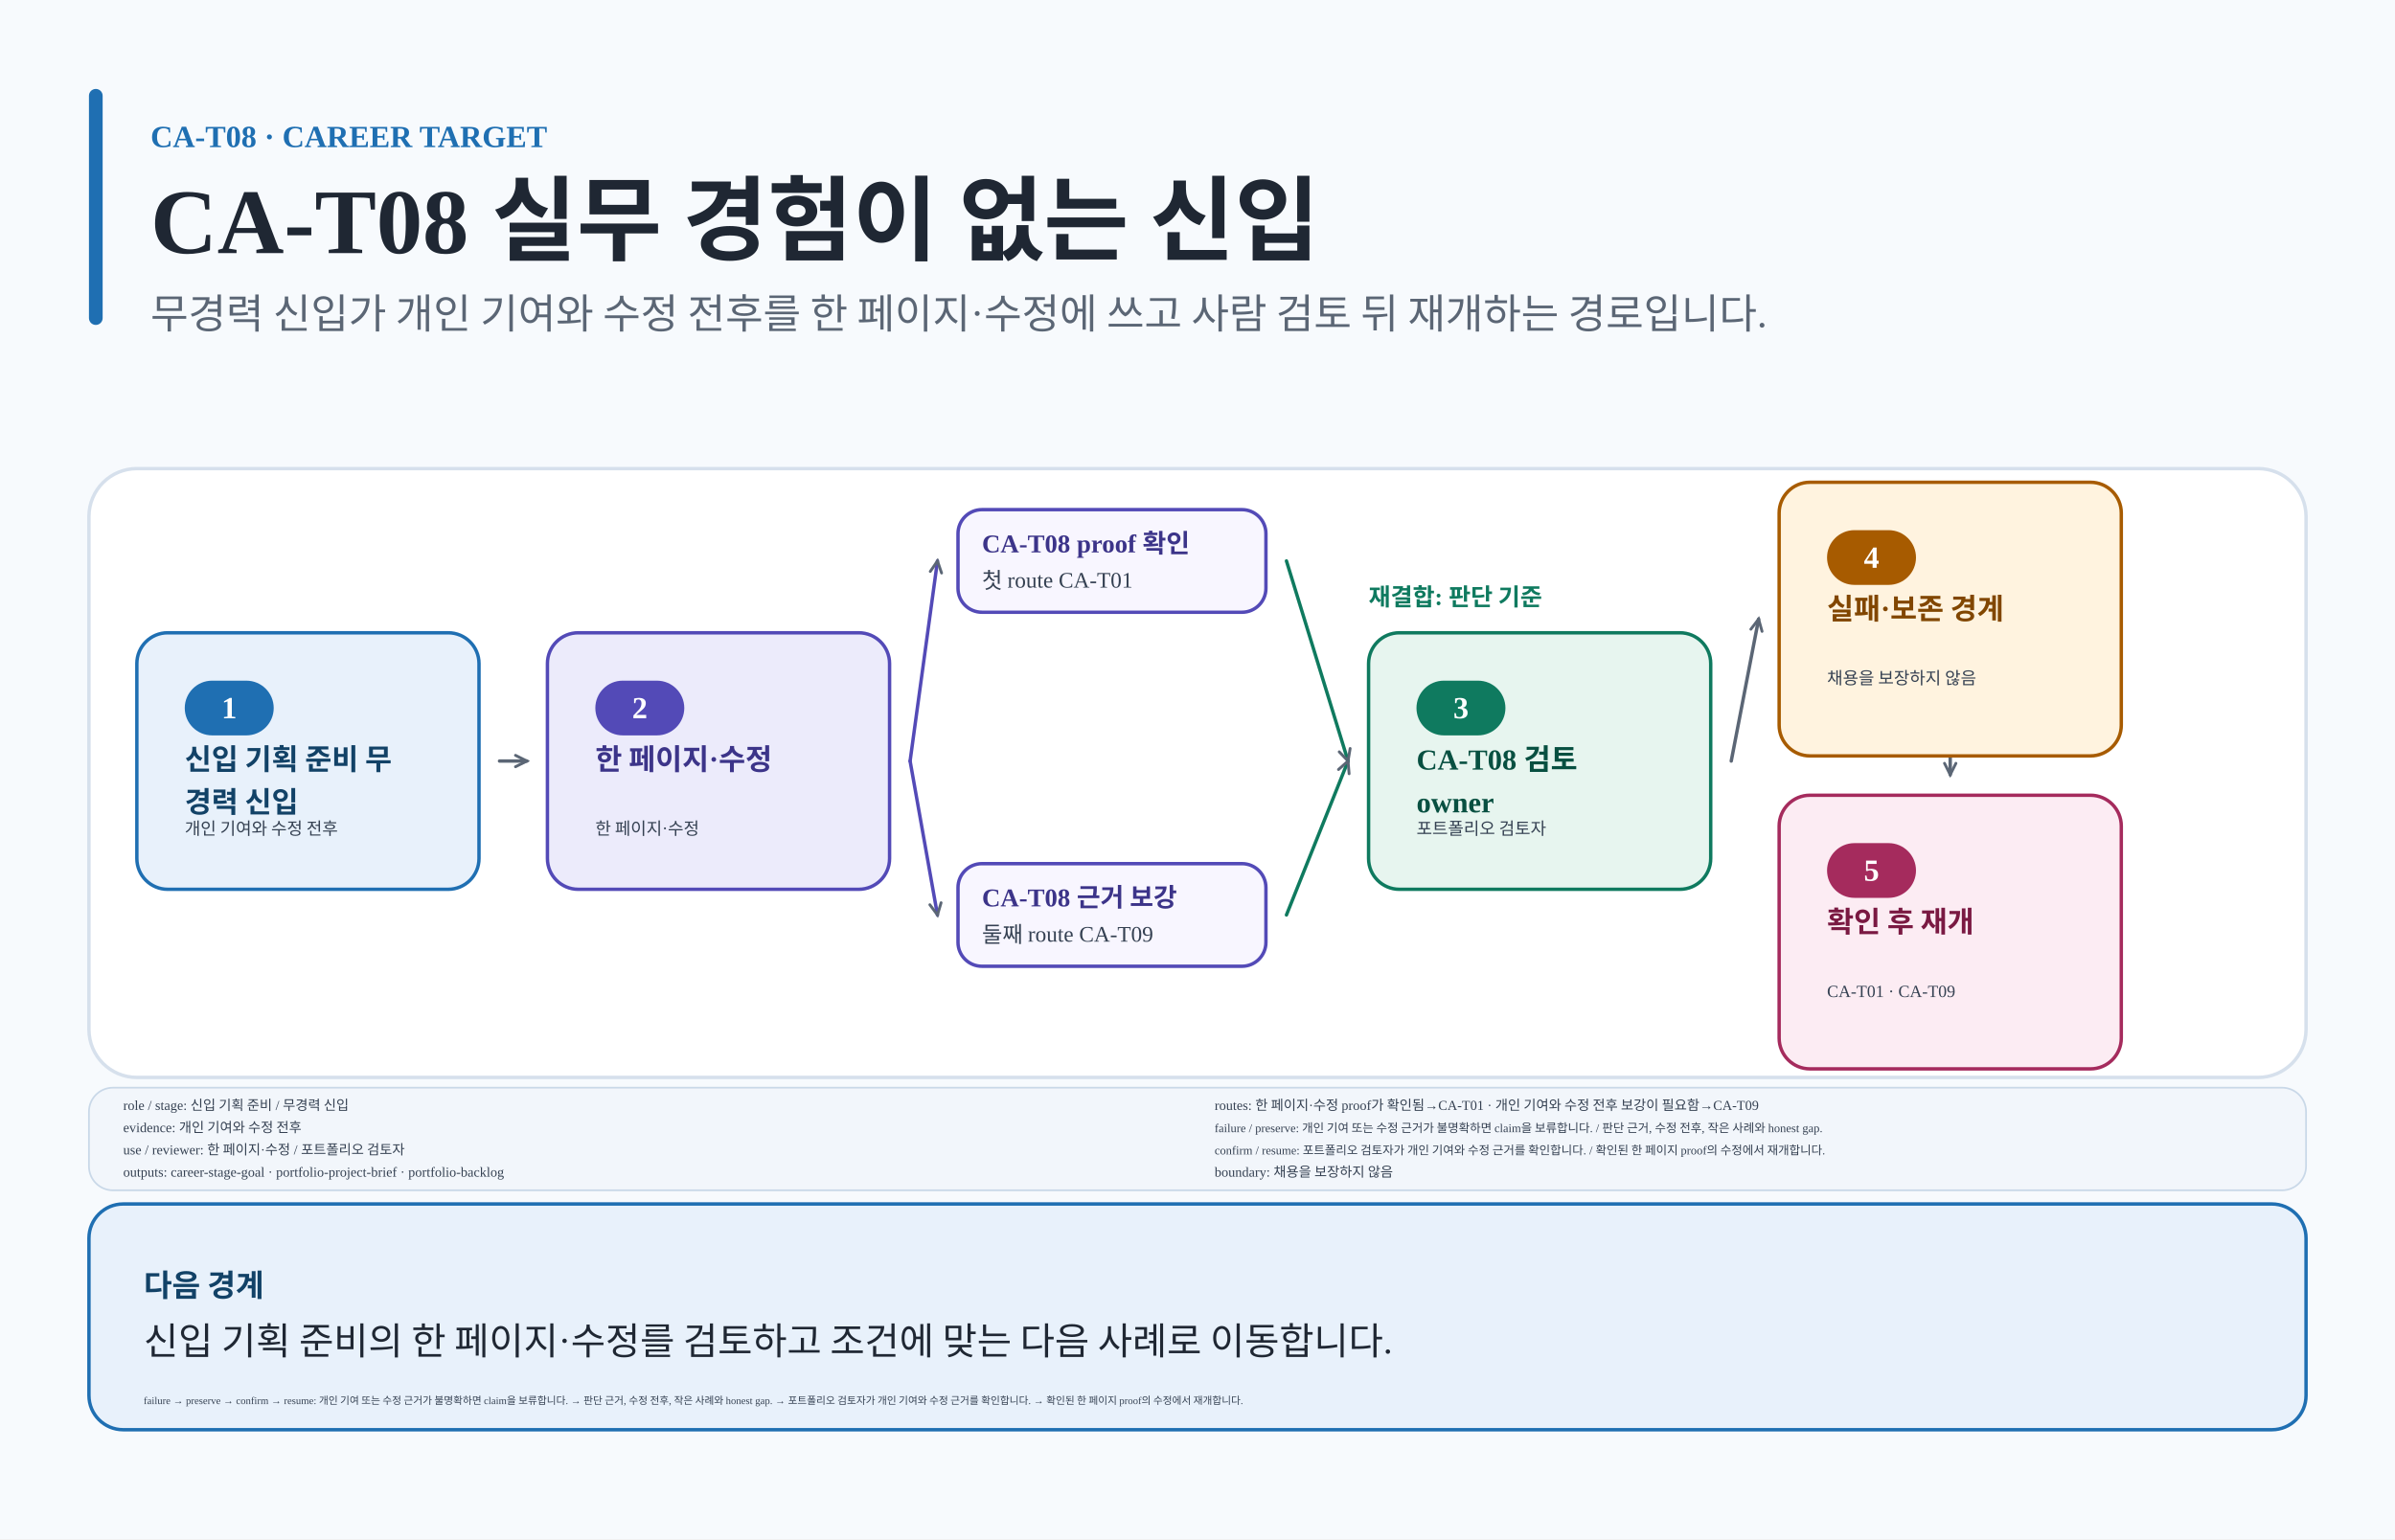
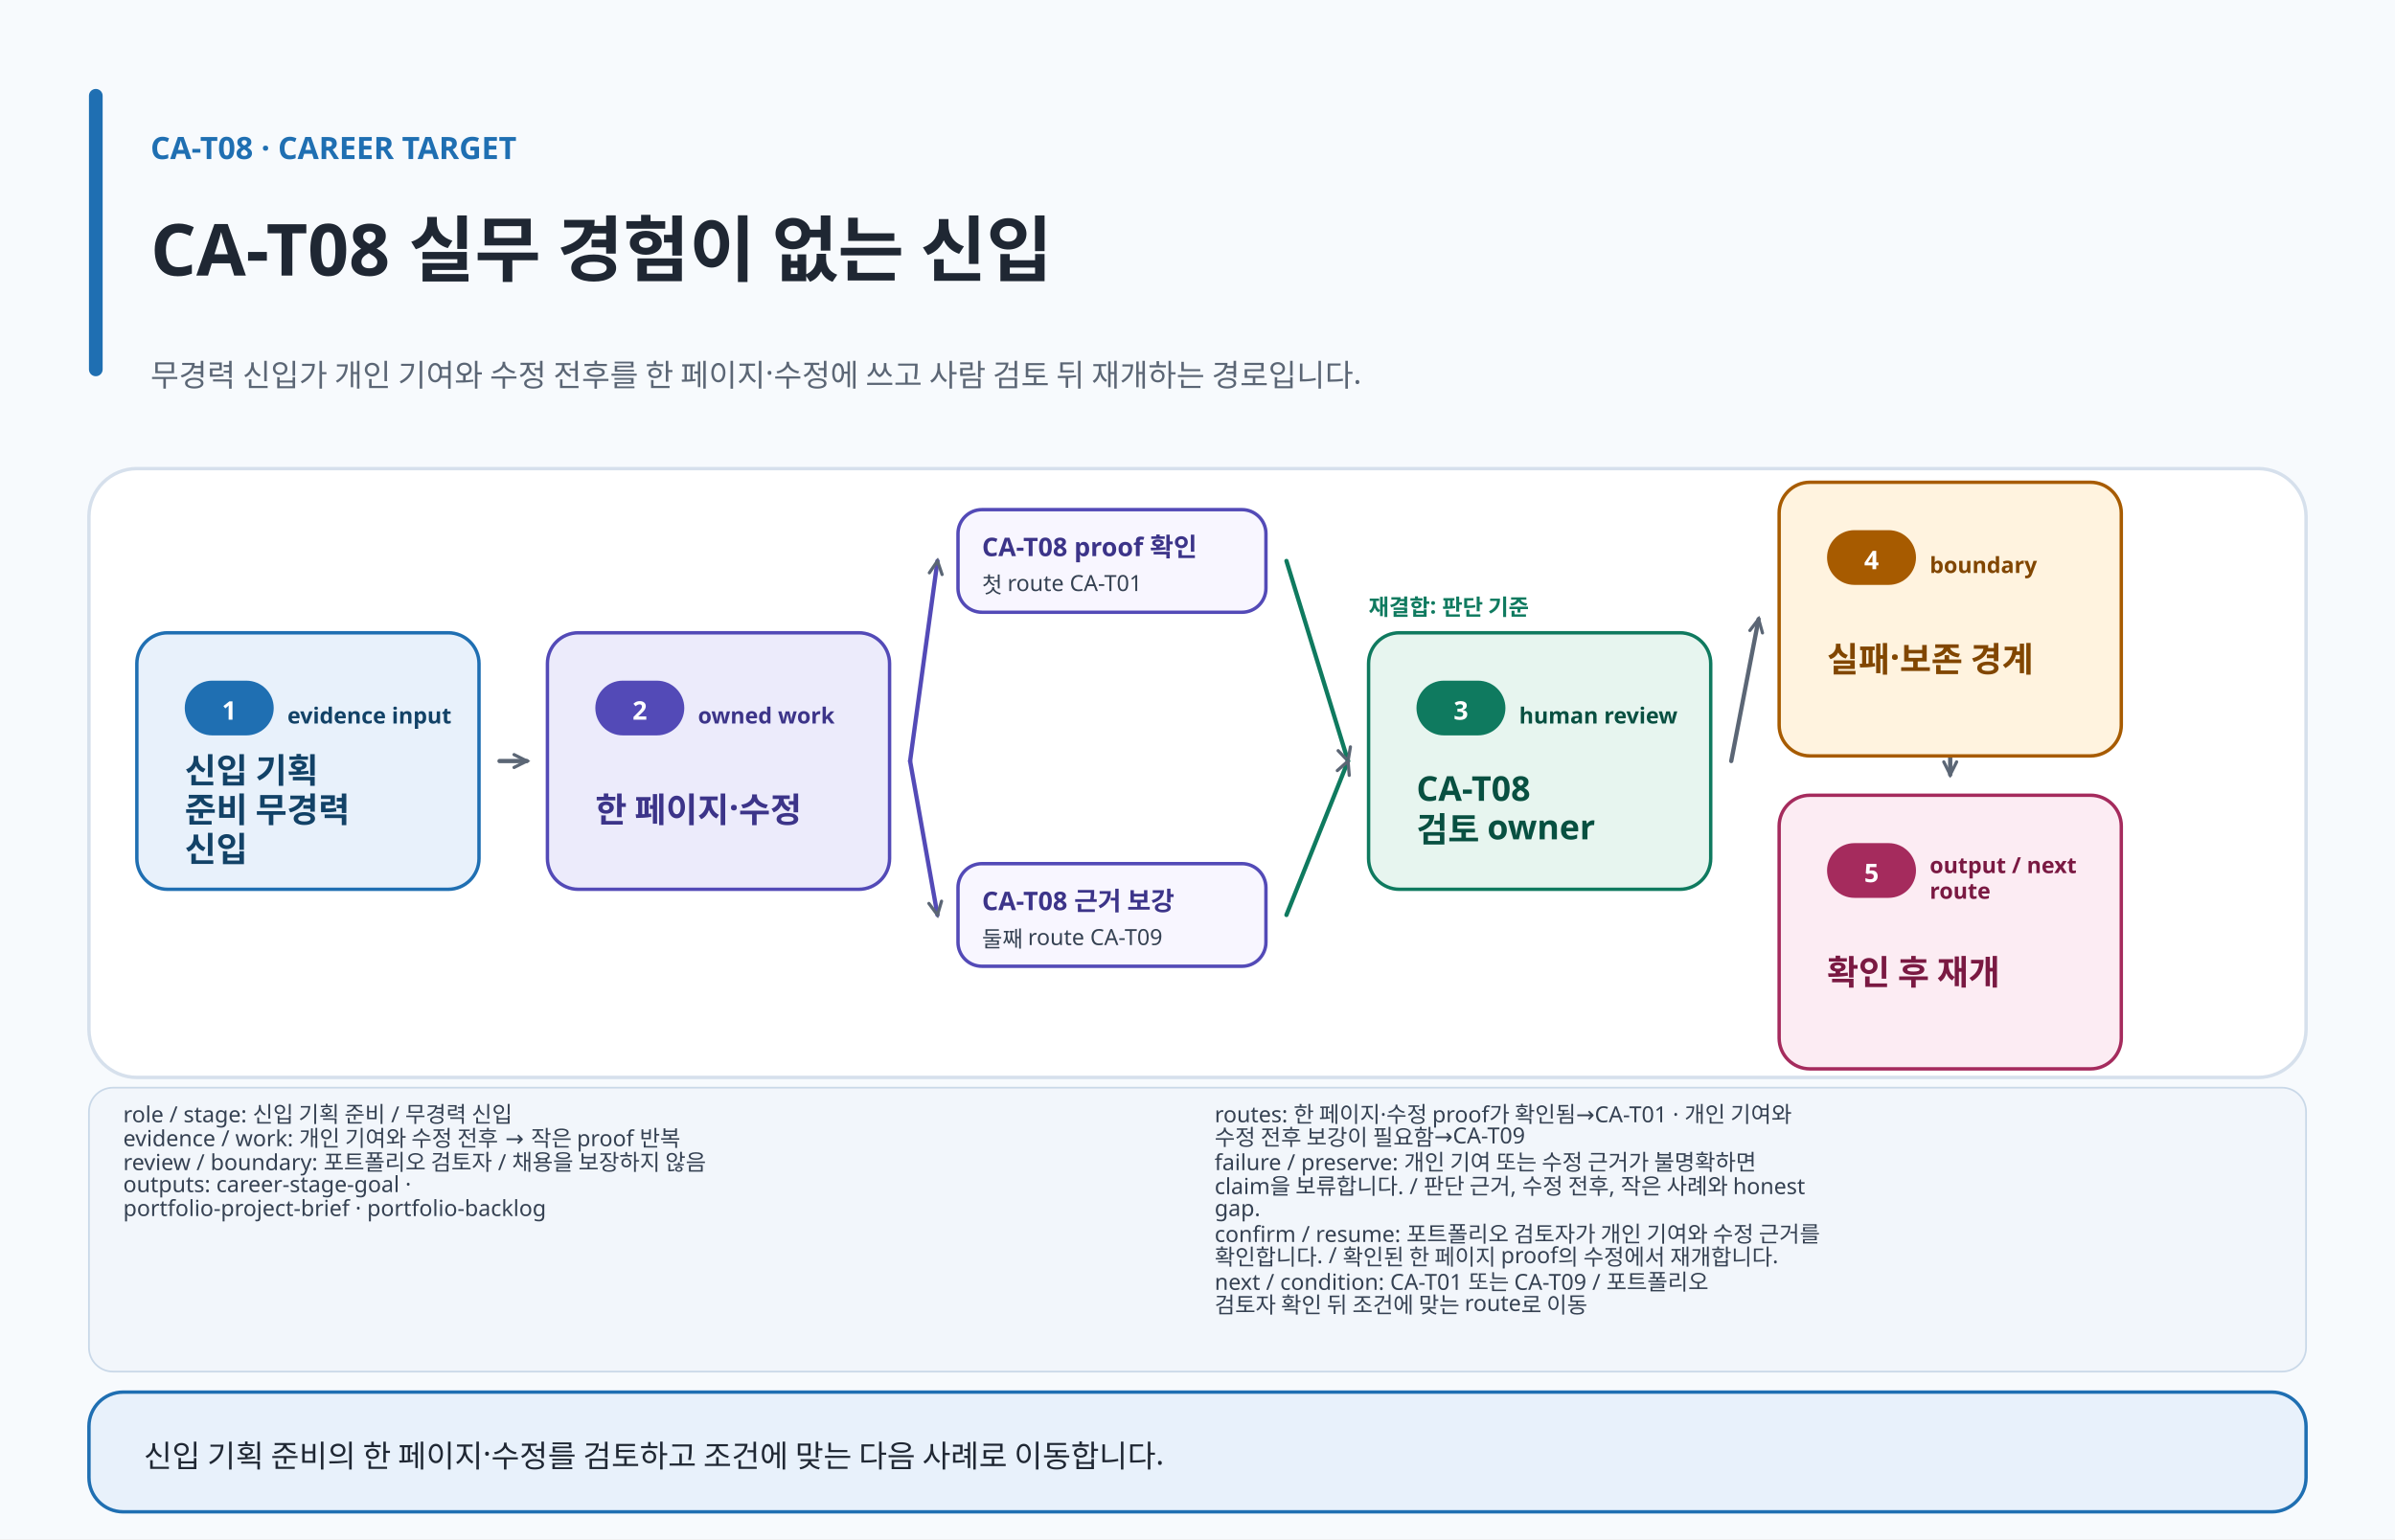
- <svg xmlns="http://www.w3.org/2000/svg" viewBox="0 0 1400 900" width="1400" height="900" role="img" aria-label="실무 경험이 없는 신입의 판단과 반복 개선 증거 흐름">
+ <svg xmlns="http://www.w3.org/2000/svg" viewBox="0 0 1400 900" width="1400" height="900" role="img" aria-label="실무 경험이 없는 신입의 판단과 반복 개선 증거 흐름" style="font-family:Pretendard,'Apple SD Gothic Neo','Malgun Gothic','Noto Sans KR',sans-serif">
  <defs>
-     <marker id="open-arrow" viewBox="0 0 12 12" refX="10" refY="6" markerWidth="10" markerHeight="10" markerUnits="userSpaceOnUse" orient="auto">
+     <marker id="open-arrow" viewBox="0 0 12 12" refX="10" refY="6" markerWidth="11.25" markerHeight="11.25" markerUnits="userSpaceOnUse" orient="auto">
      <path d="M 2 2 L 10 6 L 2 10" fill="none" stroke="#5B6675" stroke-width="2" stroke-linecap="round" />
    </marker>
  </defs>
  <rect width="1400" height="900" fill="#F7FAFD" />
-   <rect x="52" y="52" width="8" height="138" rx="4" fill="#1F6FB2" />
-   <text x="88" y="86" fill="#1F6FB2" font-size="18" font-weight="700">CA-T08 · CAREER TARGET</text>
-   <text x="88" y="148" fill="#1F2733" font-size="54" font-weight="700">CA-T08 실무 경험이 없는 신입</text>
-   <text x="88" y="192" fill="#5B6675" font-size="24" textLength="1220" lengthAdjust="spacingAndGlyphs">무경력 신입가 개인 기여와 수정 전후를 한 페이지·수정에 쓰고 사람 검토 뒤 재개하는 경로입니다.</text>
+   <rect x="52" y="52" width="8" height="168" rx="4" fill="#1F6FB2" />
+   <text data-text-role="eyebrow" x="88" y="86" text-anchor="start" dominant-baseline="central" fill="#1F6FB2" font-size="18" font-weight="700">
+     <tspan x="88" dy="0">CA-T08 · CAREER TARGET</tspan>
+   </text>
+   <text data-text-role="title" x="88" y="141" text-anchor="start" dominant-baseline="central" fill="#1F2733" font-size="42" font-weight="700">
+     <tspan x="88" dy="0">CA-T08 실무 경험이 없는 신입</tspan>
+   </text>
+   <text data-text-role="description" x="88" y="218" text-anchor="start" dominant-baseline="central" fill="#5B6675" font-size="18" font-weight="400">
+     <tspan x="88" dy="0">무경력 신입가 개인 기여와 수정 전후를 한 페이지·수정에 쓰고 사람 검토 뒤 재개하는 경로입니다.</tspan>
+   </text>
  <rect x="52" y="274" width="1296" height="356" rx="28" fill="#FFFFFF" stroke="#D6E0EC" stroke-width="2" />
-   <path d="M 292 445 L 308 445" fill="none" stroke="#5B6675" stroke-width="2" stroke-linecap="round" marker-end="url(#open-arrow)" />
-   <path d="M 1012 445 L 1028 362" fill="none" stroke="#5B6675" stroke-width="2" stroke-linecap="round" marker-end="url(#open-arrow)" />
-   <path d="M 1140 442 L 1140 453" fill="none" stroke="#5B6675" stroke-width="2" stroke-linecap="round" marker-end="url(#open-arrow)" />
-   <path class="decision-branch" d="M 532 445 L 548 328" fill="none" stroke="#534AB7" stroke-width="2" stroke-linecap="round" marker-end="url(#open-arrow)" />
+   <path d="M 292 445 L 308 445" fill="none" stroke="#5B6675" stroke-width="2.5" stroke-linecap="round" marker-end="url(#open-arrow)" />
+   <path d="M 1012 445 L 1028 362" fill="none" stroke="#5B6675" stroke-width="2.5" stroke-linecap="round" marker-end="url(#open-arrow)" />
+   <path d="M 1140 442 L 1140 453" fill="none" stroke="#5B6675" stroke-width="2.5" stroke-linecap="round" marker-end="url(#open-arrow)" />
+   <path class="decision-branch" d="M 532 445 L 548 328" fill="none" stroke="#534AB7" stroke-width="2.5" stroke-linecap="round" marker-end="url(#open-arrow)" />
  <g class="decision-branch" aria-label="선택지 1: CA-T08 proof 확인">
    <rect x="560" y="298" width="180" height="60" rx="14" fill="#F8F6FF" stroke="#534AB7" stroke-width="2" />
-     <text x="574" y="323" fill="#3C3489" font-size="15" font-weight="700">CA-T08 proof 확인</text>
-     <text x="574" y="344" fill="#354152" font-size="13">첫 route CA-T01</text>
+     <text data-text-role="card-body" x="574" y="318" text-anchor="start" dominant-baseline="central" fill="#3C3489" font-size="15" font-weight="700">
+       <tspan x="574" dy="0">CA-T08 proof 확인</tspan>
+     </text>
+     <text data-text-role="caption" x="574" y="341" text-anchor="start" dominant-baseline="central" fill="#354152" font-size="13" font-weight="400">
+       <tspan x="574" dy="0">첫 route CA-T01</tspan>
+     </text>
  </g>
-   <path class="decision-branch" d="M 752 328 L 788 445" fill="none" stroke="#0F7A5F" stroke-width="2" stroke-linecap="round" marker-end="url(#open-arrow)" />
-   <path class="decision-branch" d="M 532 445 L 548 535" fill="none" stroke="#534AB7" stroke-width="2" stroke-linecap="round" marker-end="url(#open-arrow)" />
+   <path class="decision-branch" d="M 752 328 L 788 445" fill="none" stroke="#0F7A5F" stroke-width="2.5" stroke-linecap="round" marker-end="url(#open-arrow)" />
+   <path class="decision-branch" d="M 532 445 L 548 535" fill="none" stroke="#534AB7" stroke-width="2.5" stroke-linecap="round" marker-end="url(#open-arrow)" />
  <g class="decision-branch" aria-label="선택지 2: CA-T08 근거 보강">
    <rect x="560" y="505" width="180" height="60" rx="14" fill="#F8F6FF" stroke="#534AB7" stroke-width="2" />
-     <text x="574" y="530" fill="#3C3489" font-size="15" font-weight="700">CA-T08 근거 보강</text>
-     <text x="574" y="551" fill="#354152" font-size="13">둘째 route CA-T09</text>
+     <text data-text-role="card-body" x="574" y="525" text-anchor="start" dominant-baseline="central" fill="#3C3489" font-size="15" font-weight="700">
+       <tspan x="574" dy="0">CA-T08 근거 보강</tspan>
+     </text>
+     <text data-text-role="caption" x="574" y="548" text-anchor="start" dominant-baseline="central" fill="#354152" font-size="13" font-weight="400">
+       <tspan x="574" dy="0">둘째 route CA-T09</tspan>
+     </text>
  </g>
-   <path class="decision-branch" d="M 752 535 L 788 445" fill="none" stroke="#0F7A5F" stroke-width="2" stroke-linecap="round" marker-end="url(#open-arrow)" />
-   <text x="800" y="354" fill="#0F7A5F" font-size="14" font-weight="700">재결합: 판단 기준</text>
+   <path class="decision-branch" d="M 752 535 L 788 445" fill="none" stroke="#0F7A5F" stroke-width="2.5" stroke-linecap="round" marker-end="url(#open-arrow)" />
+   <text data-text-role="caption" x="800" y="354" text-anchor="start" dominant-baseline="central" fill="#0F7A5F" font-size="13" font-weight="700">
+     <tspan x="800" dy="0">재결합: 판단 기준</tspan>
+   </text>
  <g aria-label="읽기 순서 1: 신입 기획 준비 무경력 신입">
    <rect x="80" y="370" width="200" height="150" rx="18" fill="#E8F1FB" stroke="#1F6FB2" stroke-width="2" />
    <rect x="108" y="398" width="52" height="32" rx="16" fill="#1F6FB2" />
-     <text x="134" y="420" text-anchor="middle" fill="#FFFFFF" font-size="18" font-weight="700">1</text>
-     <text x="108" y="450" fill="#124267" font-size="17" font-weight="700">신입 기획 준비 무</text>
-     <text x="108" y="475" fill="#124267" font-size="17" font-weight="700">경력 신입</text>
-     <text x="108" y="488" fill="#354152" font-size="10" textLength="164" lengthAdjust="spacingAndGlyphs">개인 기여와 수정 전후</text>
+     <text data-text-role="caption" x="134" y="415" text-anchor="middle" dominant-baseline="central" fill="#FFFFFF" font-size="15" font-weight="700">
+       <tspan x="134" dy="0">1</tspan>
+     </text>
+     <text data-text-role="caption" x="168" y="418" text-anchor="start" dominant-baseline="central" fill="#124267" font-size="13" font-weight="700">
+       <tspan x="168" dy="0">evidence input</tspan>
+     </text>
+     <text data-text-role="card-title" x="108" y="449" text-anchor="start" dominant-baseline="central" fill="#124267" font-size="20" font-weight="700">
+       <tspan x="108" dy="0">신입 기획</tspan>
+       <tspan x="108" dy="23">준비 무경력</tspan>
+       <tspan x="108" dy="23">신입</tspan>
+     </text>
  </g>
  <g aria-label="읽기 순서 2: 한 페이지·수정">
    <rect x="320" y="370" width="200" height="150" rx="18" fill="#ECEBFB" stroke="#534AB7" stroke-width="2" />
    <rect x="348" y="398" width="52" height="32" rx="16" fill="#534AB7" />
-     <text x="374" y="420" text-anchor="middle" fill="#FFFFFF" font-size="18" font-weight="700">2</text>
-     <text x="348" y="450" fill="#3C3489" font-size="17" font-weight="700">한 페이지·수정</text>
-     <text x="348" y="488" fill="#354152" font-size="10" textLength="164" lengthAdjust="spacingAndGlyphs">한 페이지·수정</text>
+     <text data-text-role="caption" x="374" y="415" text-anchor="middle" dominant-baseline="central" fill="#FFFFFF" font-size="15" font-weight="700">
+       <tspan x="374" dy="0">2</tspan>
+     </text>
+     <text data-text-role="caption" x="408" y="418" text-anchor="start" dominant-baseline="central" fill="#3C3489" font-size="13" font-weight="700">
+       <tspan x="408" dy="0">owned work</tspan>
+     </text>
+     <text data-text-role="card-title" x="348" y="472" text-anchor="start" dominant-baseline="central" fill="#3C3489" font-size="20" font-weight="700">
+       <tspan x="348" dy="0">한 페이지·수정</tspan>
+     </text>
  </g>
  <g aria-label="읽기 순서 3: CA-T08 검토 owner">
    <rect x="800" y="370" width="200" height="150" rx="18" fill="#E7F5EF" stroke="#0F7A5F" stroke-width="2" />
    <rect x="828" y="398" width="52" height="32" rx="16" fill="#0F7A5F" />
-     <text x="854" y="420" text-anchor="middle" fill="#FFFFFF" font-size="18" font-weight="700">3</text>
-     <text x="828" y="450" fill="#085041" font-size="17" font-weight="700">CA-T08 검토 </text>
-     <text x="828" y="475" fill="#085041" font-size="17" font-weight="700">owner</text>
-     <text x="828" y="488" fill="#354152" font-size="10" textLength="164" lengthAdjust="spacingAndGlyphs">포트폴리오 검토자</text>
+     <text data-text-role="caption" x="854" y="415" text-anchor="middle" dominant-baseline="central" fill="#FFFFFF" font-size="15" font-weight="700">
+       <tspan x="854" dy="0">3</tspan>
+     </text>
+     <text data-text-role="caption" x="888" y="418" text-anchor="start" dominant-baseline="central" fill="#085041" font-size="13" font-weight="700">
+       <tspan x="888" dy="0">human review</tspan>
+     </text>
+     <text data-text-role="card-title" x="828" y="460.5" text-anchor="start" dominant-baseline="central" fill="#085041" font-size="20" font-weight="700">
+       <tspan x="828" dy="0">CA-T08</tspan>
+       <tspan x="828" dy="23">검토 owner</tspan>
+     </text>
  </g>
  <g aria-label="읽기 순서 4: 실패·보존 경계">
    <rect x="1040" y="282" width="200" height="160" rx="18" fill="#FFF3DF" stroke="#A75B00" stroke-width="2" />
    <rect x="1068" y="310" width="52" height="32" rx="16" fill="#A75B00" />
-     <text x="1094" y="332" text-anchor="middle" fill="#FFFFFF" font-size="18" font-weight="700">4</text>
-     <text x="1068" y="362" fill="#814600" font-size="17" font-weight="700">실패·보존 경계</text>
-     <text x="1068" y="400" fill="#354152" font-size="10" textLength="164" lengthAdjust="spacingAndGlyphs">채용을 보장하지 않음</text>
+     <text data-text-role="caption" x="1094" y="327" text-anchor="middle" dominant-baseline="central" fill="#FFFFFF" font-size="15" font-weight="700">
+       <tspan x="1094" dy="0">4</tspan>
+     </text>
+     <text data-text-role="caption" x="1128" y="330" text-anchor="start" dominant-baseline="central" fill="#814600" font-size="13" font-weight="700">
+       <tspan x="1128" dy="0">boundary</tspan>
+     </text>
+     <text data-text-role="card-title" x="1068" y="384" text-anchor="start" dominant-baseline="central" fill="#814600" font-size="20" font-weight="700">
+       <tspan x="1068" dy="0">실패·보존 경계</tspan>
+     </text>
  </g>
  <g aria-label="읽기 순서 5: 확인 후 재개">
    <rect x="1040" y="465" width="200" height="160" rx="18" fill="#FCECF3" stroke="#A52B5D" stroke-width="2" />
    <rect x="1068" y="493" width="52" height="32" rx="16" fill="#A52B5D" />
-     <text x="1094" y="515" text-anchor="middle" fill="#FFFFFF" font-size="18" font-weight="700">5</text>
-     <text x="1068" y="545" fill="#7A1942" font-size="17" font-weight="700">확인 후 재개</text>
-     <text x="1068" y="583" fill="#354152" font-size="10" textLength="164" lengthAdjust="spacingAndGlyphs">CA-T01 · CA-T09</text>
+     <text data-text-role="caption" x="1094" y="510" text-anchor="middle" dominant-baseline="central" fill="#FFFFFF" font-size="15" font-weight="700">
+       <tspan x="1094" dy="0">5</tspan>
+     </text>
+     <text data-text-role="caption" x="1128" y="505.5" text-anchor="start" dominant-baseline="central" fill="#7A1942" font-size="13" font-weight="700">
+       <tspan x="1128" dy="0">output / next</tspan>
+       <tspan x="1128" dy="15">route</tspan>
+     </text>
+     <text data-text-role="card-title" x="1068" y="567" text-anchor="start" dominant-baseline="central" fill="#7A1942" font-size="20" font-weight="700">
+       <tspan x="1068" dy="0">확인 후 재개</tspan>
+     </text>
  </g>
-   <rect x="52" y="636" width="1296" height="60" rx="14" fill="#F2F6FB" stroke="#C9D8E8" stroke-width="1" />
-   <text x="72" y="649" fill="#354152" font-size="8">role / stage: 신입 기획 준비 / 무경력 신입</text>
-   <text x="72" y="662" fill="#354152" font-size="8">evidence: 개인 기여와 수정 전후</text>
-   <text x="72" y="675" fill="#354152" font-size="8">use / reviewer: 한 페이지·수정 / 포트폴리오 검토자</text>
-   <text x="72" y="688" fill="#354152" font-size="8" textLength="610" lengthAdjust="spacingAndGlyphs">outputs: career-stage-goal · portfolio-project-brief · portfolio-backlog</text>
-   <text x="710" y="649" fill="#354152" font-size="8" textLength="618" lengthAdjust="spacingAndGlyphs">routes: 한 페이지·수정 proof가 확인됨→CA-T01 · 개인 기여와 수정 전후 보강이 필요함→CA-T09</text>
-   <text x="710" y="662" fill="#354152" font-size="7" textLength="618" lengthAdjust="spacingAndGlyphs">failure / preserve: 개인 기여 또는 수정 근거가 불명확하면 claim을 보류합니다. / 판단 근거, 수정 전후, 작은 사례와 honest gap.</text>
-   <text x="710" y="675" fill="#354152" font-size="7" textLength="618" lengthAdjust="spacingAndGlyphs">confirm / resume: 포트폴리오 검토자가 개인 기여와 수정 근거를 확인합니다. / 확인된 한 페이지 proof의 수정에서 재개합니다.</text>
-   <text x="710" y="688" fill="#354152" font-size="8">boundary: 채용을 보장하지 않음</text>
-   <rect x="52" y="704" width="1296" height="132" rx="20" fill="#E8F1FB" stroke="#1F6FB2" stroke-width="2" />
-   <text x="84" y="758" fill="#124267" font-size="18" font-weight="700">다음 경계</text>
-   <text x="84" y="792" fill="#1F2733" font-size="22">신입 기획 준비의 한 페이지·수정를 검토하고 조건에 맞는 다음 사례로 이동합니다.</text>
-   <text x="84" y="821" fill="#354152" font-weight="500" font-size="6" textLength="1232" lengthAdjust="spacingAndGlyphs">failure → preserve → confirm → resume: 개인 기여 또는 수정 근거가 불명확하면 claim을 보류합니다. → 판단 근거, 수정 전후, 작은 사례와 honest gap. → 포트폴리오 검토자가 개인 기여와 수정 근거를 확인합니다. → 확인된 한 페이지 proof의 수정에서 재개합니다.</text>
+   <rect x="52" y="636" width="1296" height="166" rx="14" fill="#F2F6FB" stroke="#C9D8E8" stroke-width="1" />
+   <text data-text-role="semantic-rail" x="72" y="650" text-anchor="start" dominant-baseline="central" fill="#354152" font-size="13" font-weight="400">
+     <tspan x="72" dy="0">role / stage: 신입 기획 준비 / 무경력 신입</tspan>
+   </text>
+   <text data-text-role="semantic-rail" x="72" y="664" text-anchor="start" dominant-baseline="central" fill="#354152" font-size="13" font-weight="400">
+     <tspan x="72" dy="0">evidence / work: 개인 기여와 수정 전후 → 작은 proof 반복</tspan>
+   </text>
+   <text data-text-role="semantic-rail" x="72" y="678" text-anchor="start" dominant-baseline="central" fill="#354152" font-size="13" font-weight="400">
+     <tspan x="72" dy="0">review / boundary: 포트폴리오 검토자 / 채용을 보장하지 않음</tspan>
+   </text>
+   <text data-text-role="semantic-rail" x="72" y="692" text-anchor="start" dominant-baseline="central" fill="#354152" font-size="13" font-weight="400">
+     <tspan x="72" dy="0">outputs: career-stage-goal ·</tspan>
+     <tspan x="72" dy="14">portfolio-project-brief · portfolio-backlog</tspan>
+   </text>
+   <text data-text-role="semantic-rail" x="710" y="650" text-anchor="start" dominant-baseline="central" fill="#354152" font-size="13" font-weight="400">
+     <tspan x="710" dy="0">routes: 한 페이지·수정 proof가 확인됨→CA-T01 · 개인 기여와</tspan>
+     <tspan x="710" dy="14">수정 전후 보강이 필요함→CA-T09</tspan>
+   </text>
+   <text data-text-role="semantic-rail" x="710" y="678" text-anchor="start" dominant-baseline="central" fill="#354152" font-size="13" font-weight="400">
+     <tspan x="710" dy="0">failure / preserve: 개인 기여 또는 수정 근거가 불명확하면</tspan>
+     <tspan x="710" dy="14">claim을 보류합니다. / 판단 근거, 수정 전후, 작은 사례와 honest</tspan>
+     <tspan x="710" dy="14">gap.</tspan>
+   </text>
+   <text data-text-role="semantic-rail" x="710" y="720" text-anchor="start" dominant-baseline="central" fill="#354152" font-size="13" font-weight="400">
+     <tspan x="710" dy="0">confirm / resume: 포트폴리오 검토자가 개인 기여와 수정 근거를</tspan>
+     <tspan x="710" dy="14">확인합니다. / 확인된 한 페이지 proof의 수정에서 재개합니다.</tspan>
+   </text>
+   <text data-text-role="semantic-rail" x="710" y="748" text-anchor="start" dominant-baseline="central" fill="#354152" font-size="13" font-weight="400">
+     <tspan x="710" dy="0">next / condition: CA-T01 또는 CA-T09 / 포트폴리오</tspan>
+     <tspan x="710" dy="14">검토자 확인 뒤 조건에 맞는 route로 이동</tspan>
+   </text>
+   <rect x="52" y="814" width="1296" height="70" rx="20" fill="#E8F1FB" stroke="#1F6FB2" stroke-width="2" />
+   <text data-text-role="footer" x="84" y="850" text-anchor="start" dominant-baseline="central" fill="#1F2733" font-size="18" font-weight="400">
+     <tspan x="84" dy="0">신입 기획 준비의 한 페이지·수정를 검토하고 조건에 맞는 다음 사례로 이동합니다.</tspan>
+   </text>
</svg>
